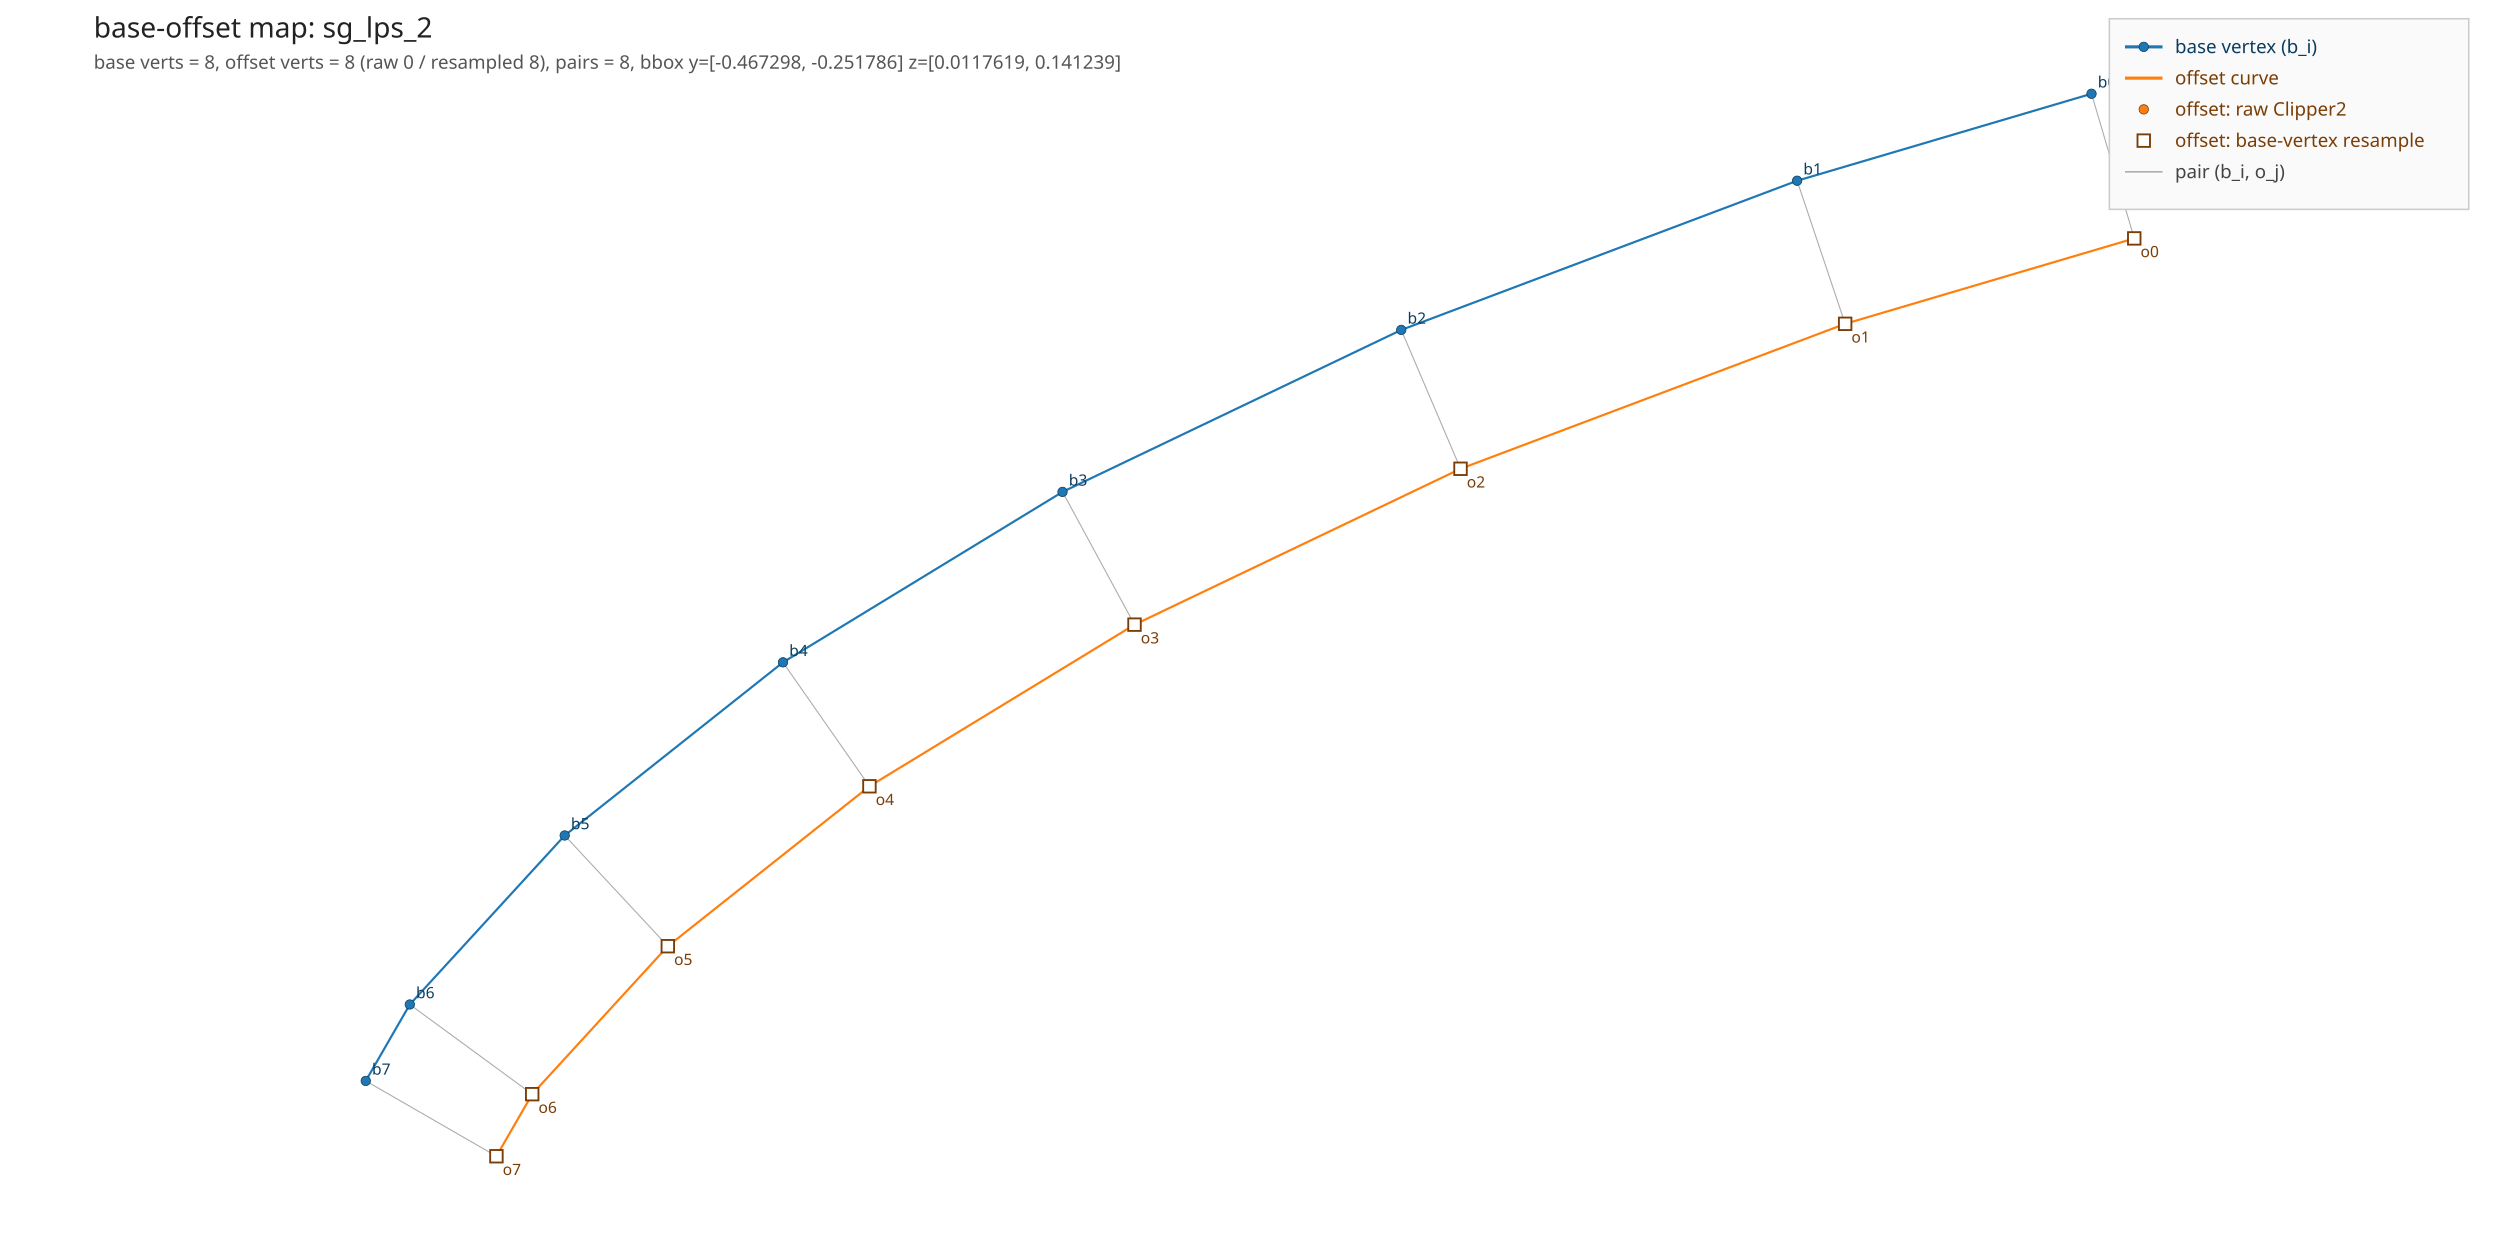
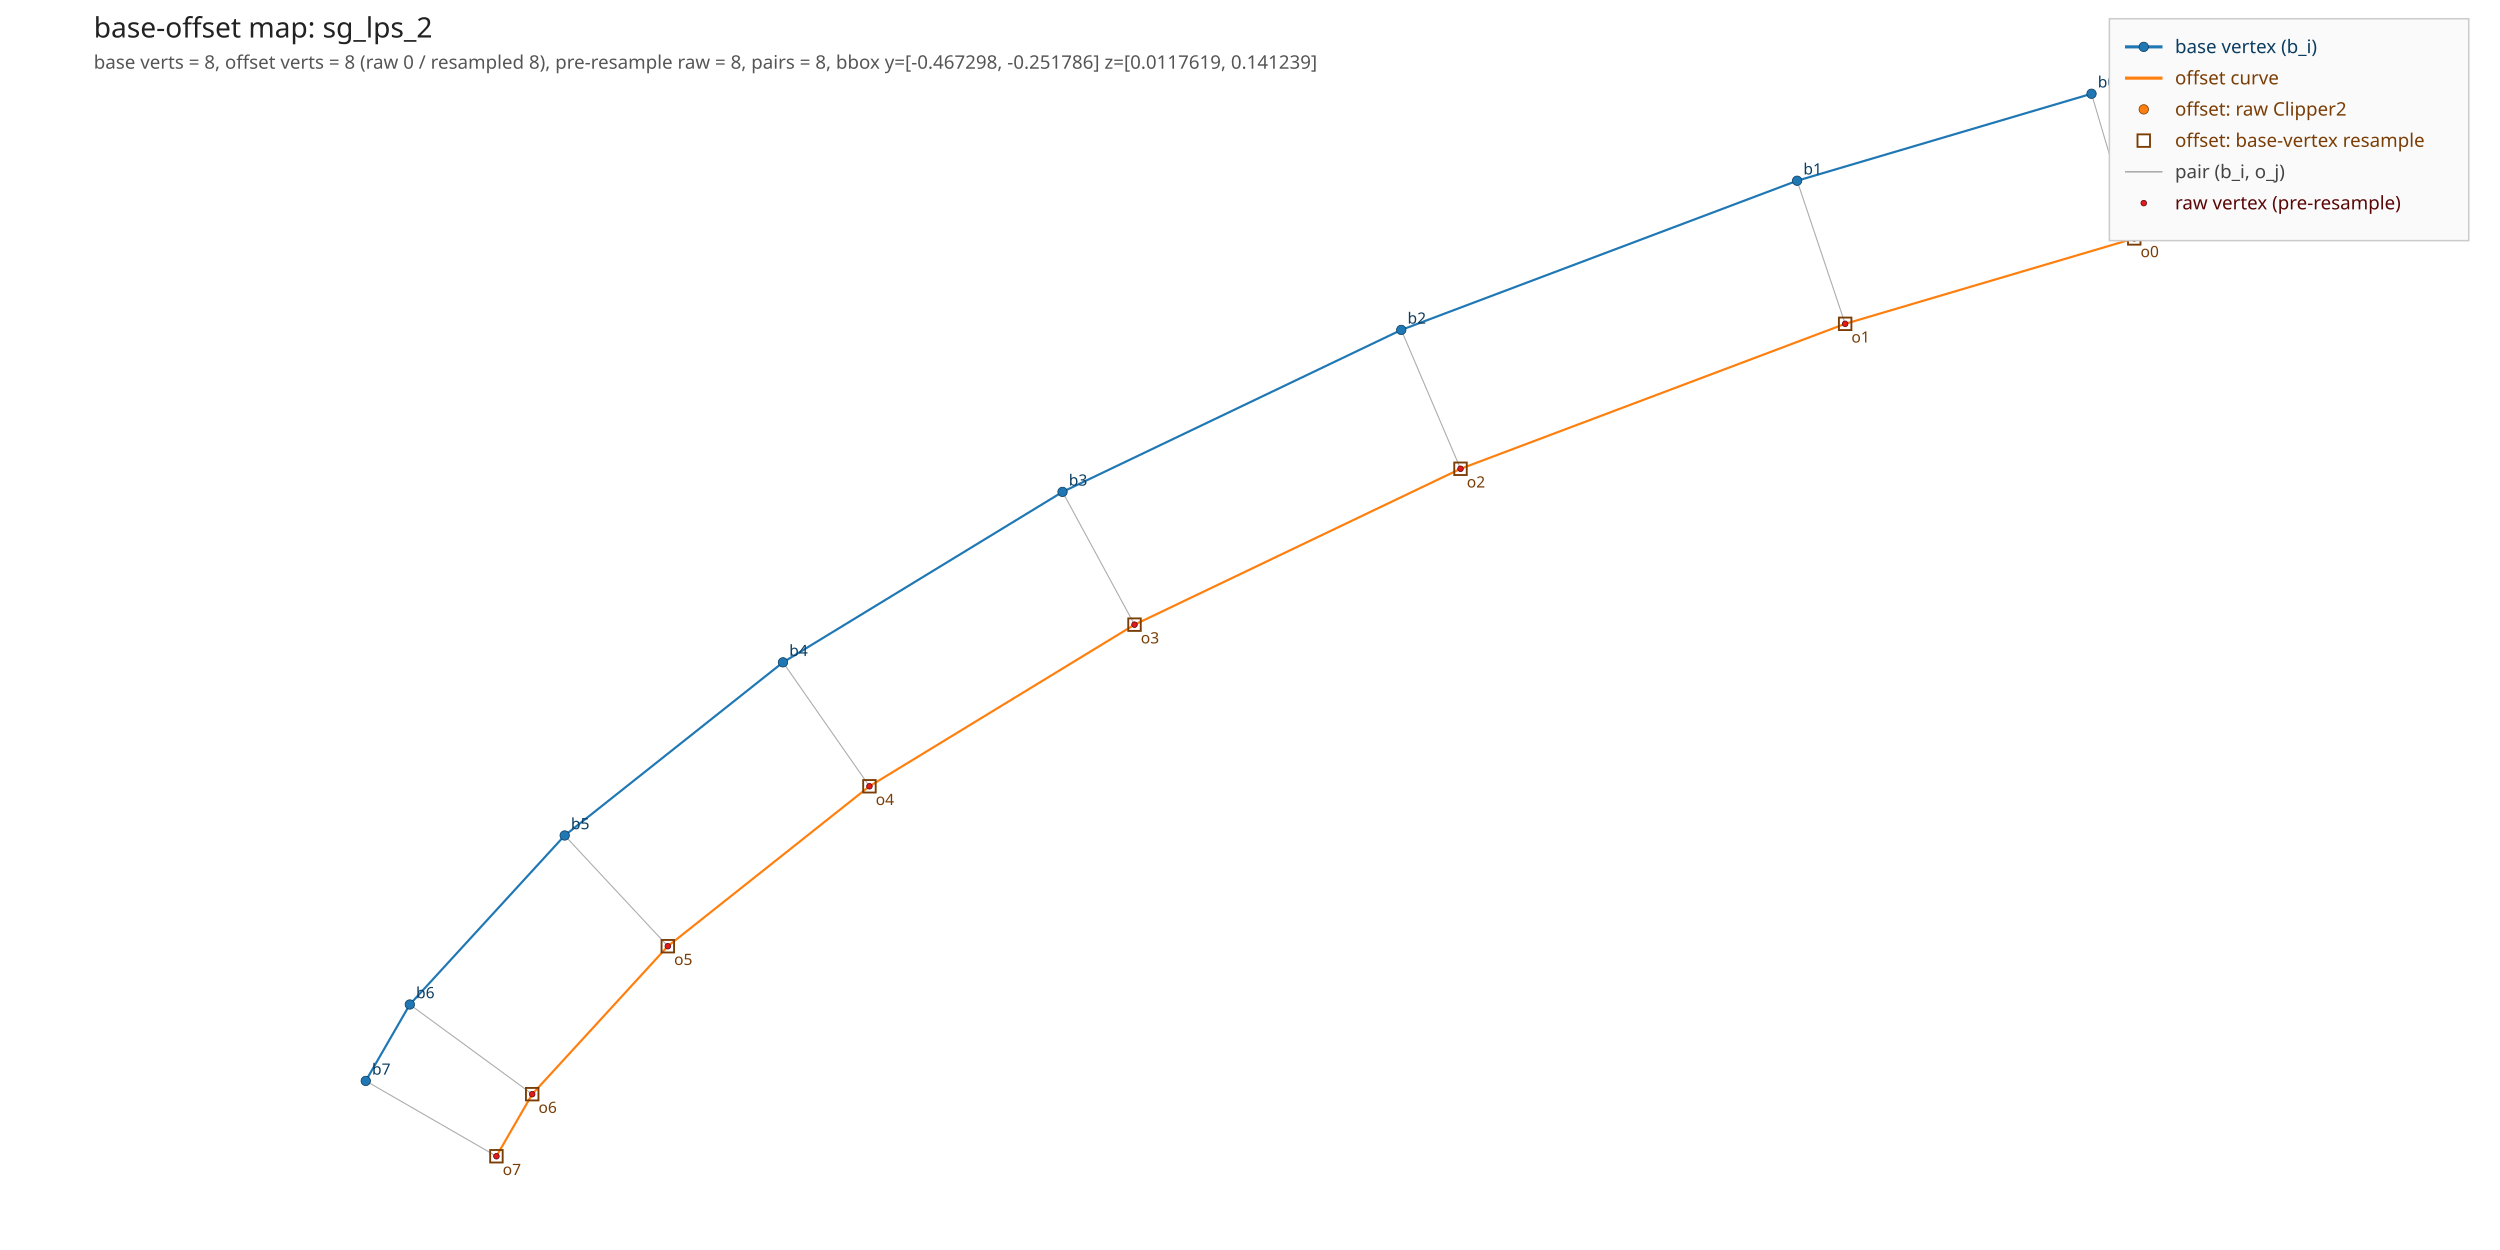
<svg xmlns="http://www.w3.org/2000/svg" viewBox="0 0 1600 800" width="1600" height="800">
  <rect width="100%" height="100%" fill="white" />
  <text x="60" y="24" font-family="sans-serif" font-size="18" fill="#222">base-offset map: sg_lps_2</text>
-   <text x="60" y="44" font-family="sans-serif" font-size="12" fill="#555">base verts = 8,  offset verts = 8 (raw 0 / resampled 8),  pairs = 8,  bbox y=[-0.467298, -0.251786]  z=[0.0117619, 0.141239]</text>
+   <text x="60" y="44" font-family="sans-serif" font-size="12" fill="#555">base verts = 8,  offset verts = 8 (raw 0 / resampled 8),  pre-resample raw = 8,  pairs = 8,  bbox y=[-0.467298, -0.251786]  z=[0.0117619, 0.141239]</text>
  <g stroke="#888" stroke-width="0.7" opacity="0.7">
    <line x1="1338.57" y1="60" x2="1365.92" y2="152.579" />
    <line x1="1150.16" y1="115.663" x2="1180.9" y2="207.242" />
    <line x1="896.816" y1="211.139" x2="934.729" y2="300.014" />
    <line x1="680.016" y1="314.806" x2="726.085" y2="399.782" />
    <line x1="501.107" y1="423.892" x2="556.44" y2="503.218" />
    <line x1="361.403" y1="534.711" x2="427.397" y2="605.581" />
    <line x1="262.275" y1="642.874" x2="340.61" y2="700.278" />
    <line x1="234.078" y1="691.787" x2="317.711" y2="740" />
  </g>
  <polyline fill="none" stroke="#1f77b4" stroke-width="1.4" points="1338.57,60 1150.16,115.663 896.816,211.139 680.016,314.806 501.107,423.892 361.403,534.711 262.275,642.874 234.078,691.787 " />
  <polyline fill="none" stroke="#ff7f0e" stroke-width="1.4" points="1365.92,152.579 1180.9,207.242 934.729,300.014 726.085,399.782 556.44,503.218 427.397,605.581 340.61,700.278 317.711,740 " />
  <circle cx="1338.57" cy="60" r="3" fill="#1f77b4" stroke="#0b3d61" stroke-width="0.5" />
  <text x="1342.57" y="56" font-family="sans-serif" font-size="10" fill="#0b3d61">b0</text>
  <circle cx="1150.16" cy="115.663" r="3" fill="#1f77b4" stroke="#0b3d61" stroke-width="0.5" />
  <text x="1154.16" y="111.663" font-family="sans-serif" font-size="10" fill="#0b3d61">b1</text>
  <circle cx="896.816" cy="211.139" r="3" fill="#1f77b4" stroke="#0b3d61" stroke-width="0.5" />
  <text x="900.816" y="207.139" font-family="sans-serif" font-size="10" fill="#0b3d61">b2</text>
  <circle cx="680.016" cy="314.806" r="3" fill="#1f77b4" stroke="#0b3d61" stroke-width="0.5" />
  <text x="684.016" y="310.806" font-family="sans-serif" font-size="10" fill="#0b3d61">b3</text>
  <circle cx="501.107" cy="423.892" r="3" fill="#1f77b4" stroke="#0b3d61" stroke-width="0.5" />
  <text x="505.107" y="419.892" font-family="sans-serif" font-size="10" fill="#0b3d61">b4</text>
  <circle cx="361.403" cy="534.711" r="3" fill="#1f77b4" stroke="#0b3d61" stroke-width="0.5" />
  <text x="365.403" y="530.711" font-family="sans-serif" font-size="10" fill="#0b3d61">b5</text>
  <circle cx="262.275" cy="642.874" r="3" fill="#1f77b4" stroke="#0b3d61" stroke-width="0.5" />
  <text x="266.275" y="638.874" font-family="sans-serif" font-size="10" fill="#0b3d61">b6</text>
  <circle cx="234.078" cy="691.787" r="3" fill="#1f77b4" stroke="#0b3d61" stroke-width="0.5" />
  <text x="238.078" y="687.787" font-family="sans-serif" font-size="10" fill="#0b3d61">b7</text>
-   <rect x="1361.92" y="148.579" width="8" height="8" fill="white" stroke="#7a3d05" stroke-width="1.2" />
+   <rect x="1361.92" y="148.579" width="8" height="8" fill="none" stroke="#7a3d05" stroke-width="1.2" />
  <text x="1369.92" y="164.579" font-family="sans-serif" font-size="10" fill="#7a3d05">o0</text>
-   <rect x="1176.9" y="203.242" width="8" height="8" fill="white" stroke="#7a3d05" stroke-width="1.2" />
+   <rect x="1176.9" y="203.242" width="8" height="8" fill="none" stroke="#7a3d05" stroke-width="1.2" />
  <text x="1184.9" y="219.242" font-family="sans-serif" font-size="10" fill="#7a3d05">o1</text>
-   <rect x="930.729" y="296.014" width="8" height="8" fill="white" stroke="#7a3d05" stroke-width="1.2" />
+   <rect x="930.729" y="296.014" width="8" height="8" fill="none" stroke="#7a3d05" stroke-width="1.2" />
  <text x="938.729" y="312.014" font-family="sans-serif" font-size="10" fill="#7a3d05">o2</text>
-   <rect x="722.085" y="395.782" width="8" height="8" fill="white" stroke="#7a3d05" stroke-width="1.2" />
+   <rect x="722.085" y="395.782" width="8" height="8" fill="none" stroke="#7a3d05" stroke-width="1.2" />
  <text x="730.085" y="411.782" font-family="sans-serif" font-size="10" fill="#7a3d05">o3</text>
-   <rect x="552.44" y="499.218" width="8" height="8" fill="white" stroke="#7a3d05" stroke-width="1.2" />
+   <rect x="552.44" y="499.218" width="8" height="8" fill="none" stroke="#7a3d05" stroke-width="1.2" />
  <text x="560.44" y="515.218" font-family="sans-serif" font-size="10" fill="#7a3d05">o4</text>
-   <rect x="423.397" y="601.581" width="8" height="8" fill="white" stroke="#7a3d05" stroke-width="1.2" />
+   <rect x="423.397" y="601.581" width="8" height="8" fill="none" stroke="#7a3d05" stroke-width="1.2" />
  <text x="431.397" y="617.581" font-family="sans-serif" font-size="10" fill="#7a3d05">o5</text>
-   <rect x="336.61" y="696.278" width="8" height="8" fill="white" stroke="#7a3d05" stroke-width="1.2" />
+   <rect x="336.61" y="696.278" width="8" height="8" fill="none" stroke="#7a3d05" stroke-width="1.2" />
  <text x="344.61" y="712.278" font-family="sans-serif" font-size="10" fill="#7a3d05">o6</text>
-   <rect x="313.711" y="736" width="8" height="8" fill="white" stroke="#7a3d05" stroke-width="1.2" />
+   <rect x="313.711" y="736" width="8" height="8" fill="none" stroke="#7a3d05" stroke-width="1.2" />
  <text x="321.711" y="752" font-family="sans-serif" font-size="10" fill="#7a3d05">o7</text>
+   <circle cx="1365.92" cy="152.579" r="1.8" fill="#e41a1c" stroke="#5a0606" stroke-width="0.5" />
+   <circle cx="1180.9" cy="207.242" r="1.8" fill="#e41a1c" stroke="#5a0606" stroke-width="0.5" />
+   <circle cx="934.729" cy="300.014" r="1.8" fill="#e41a1c" stroke="#5a0606" stroke-width="0.5" />
+   <circle cx="726.085" cy="399.782" r="1.8" fill="#e41a1c" stroke="#5a0606" stroke-width="0.5" />
+   <circle cx="556.44" cy="503.218" r="1.8" fill="#e41a1c" stroke="#5a0606" stroke-width="0.5" />
+   <circle cx="427.397" cy="605.581" r="1.8" fill="#e41a1c" stroke="#5a0606" stroke-width="0.5" />
+   <circle cx="340.61" cy="700.278" r="1.8" fill="#e41a1c" stroke="#5a0606" stroke-width="0.5" />
+   <circle cx="317.711" cy="740" r="1.8" fill="#e41a1c" stroke="#5a0606" stroke-width="0.5" />
  <g font-family="sans-serif" font-size="12">
-     <rect x="1350" y="12" width="230" height="122" fill="#fafafa" stroke="#ccc" />
+     <rect x="1350" y="12" width="230" height="142" fill="#fafafa" stroke="#ccc" />
    <line x1="1360" y1="30" x2="1384" y2="30" stroke="#1f77b4" stroke-width="2" />
    <circle cx="1372" cy="30" r="3" fill="#1f77b4" stroke="#0b3d61" stroke-width="0.5" />
    <text x="1392" y="34" font-family="sans-serif" font-size="12" fill="#0b3d61">base vertex (b_i)</text>
    <line x1="1360" y1="50" x2="1384" y2="50" stroke="#ff7f0e" stroke-width="2" />
    <text x="1392" y="54" font-family="sans-serif" font-size="12" fill="#7a3d05">offset curve</text>
    <circle cx="1372" cy="70" r="3" fill="#ff7f0e" stroke="#7a3d05" stroke-width="0.5" />
    <text x="1392" y="74" font-family="sans-serif" font-size="12" fill="#7a3d05">offset: raw Clipper2</text>
    <rect x="1368" y="86" width="8" height="8" fill="white" stroke="#7a3d05" stroke-width="1.2" />
    <text x="1392" y="94" font-family="sans-serif" font-size="12" fill="#7a3d05">offset: base-vertex resample</text>
    <line x1="1360" y1="110" x2="1384" y2="110" stroke="#888" stroke-width="0.7" />
    <text x="1392" y="114" font-family="sans-serif" font-size="12" fill="#444">pair (b_i, o_j)</text>
+     <circle cx="1372" cy="130" r="1.8" fill="#e41a1c" stroke="#5a0606" stroke-width="0.5" />
+     <text x="1392" y="134" font-family="sans-serif" font-size="12" fill="#5a0606">raw vertex (pre-resample)</text>
  </g>
</svg>
